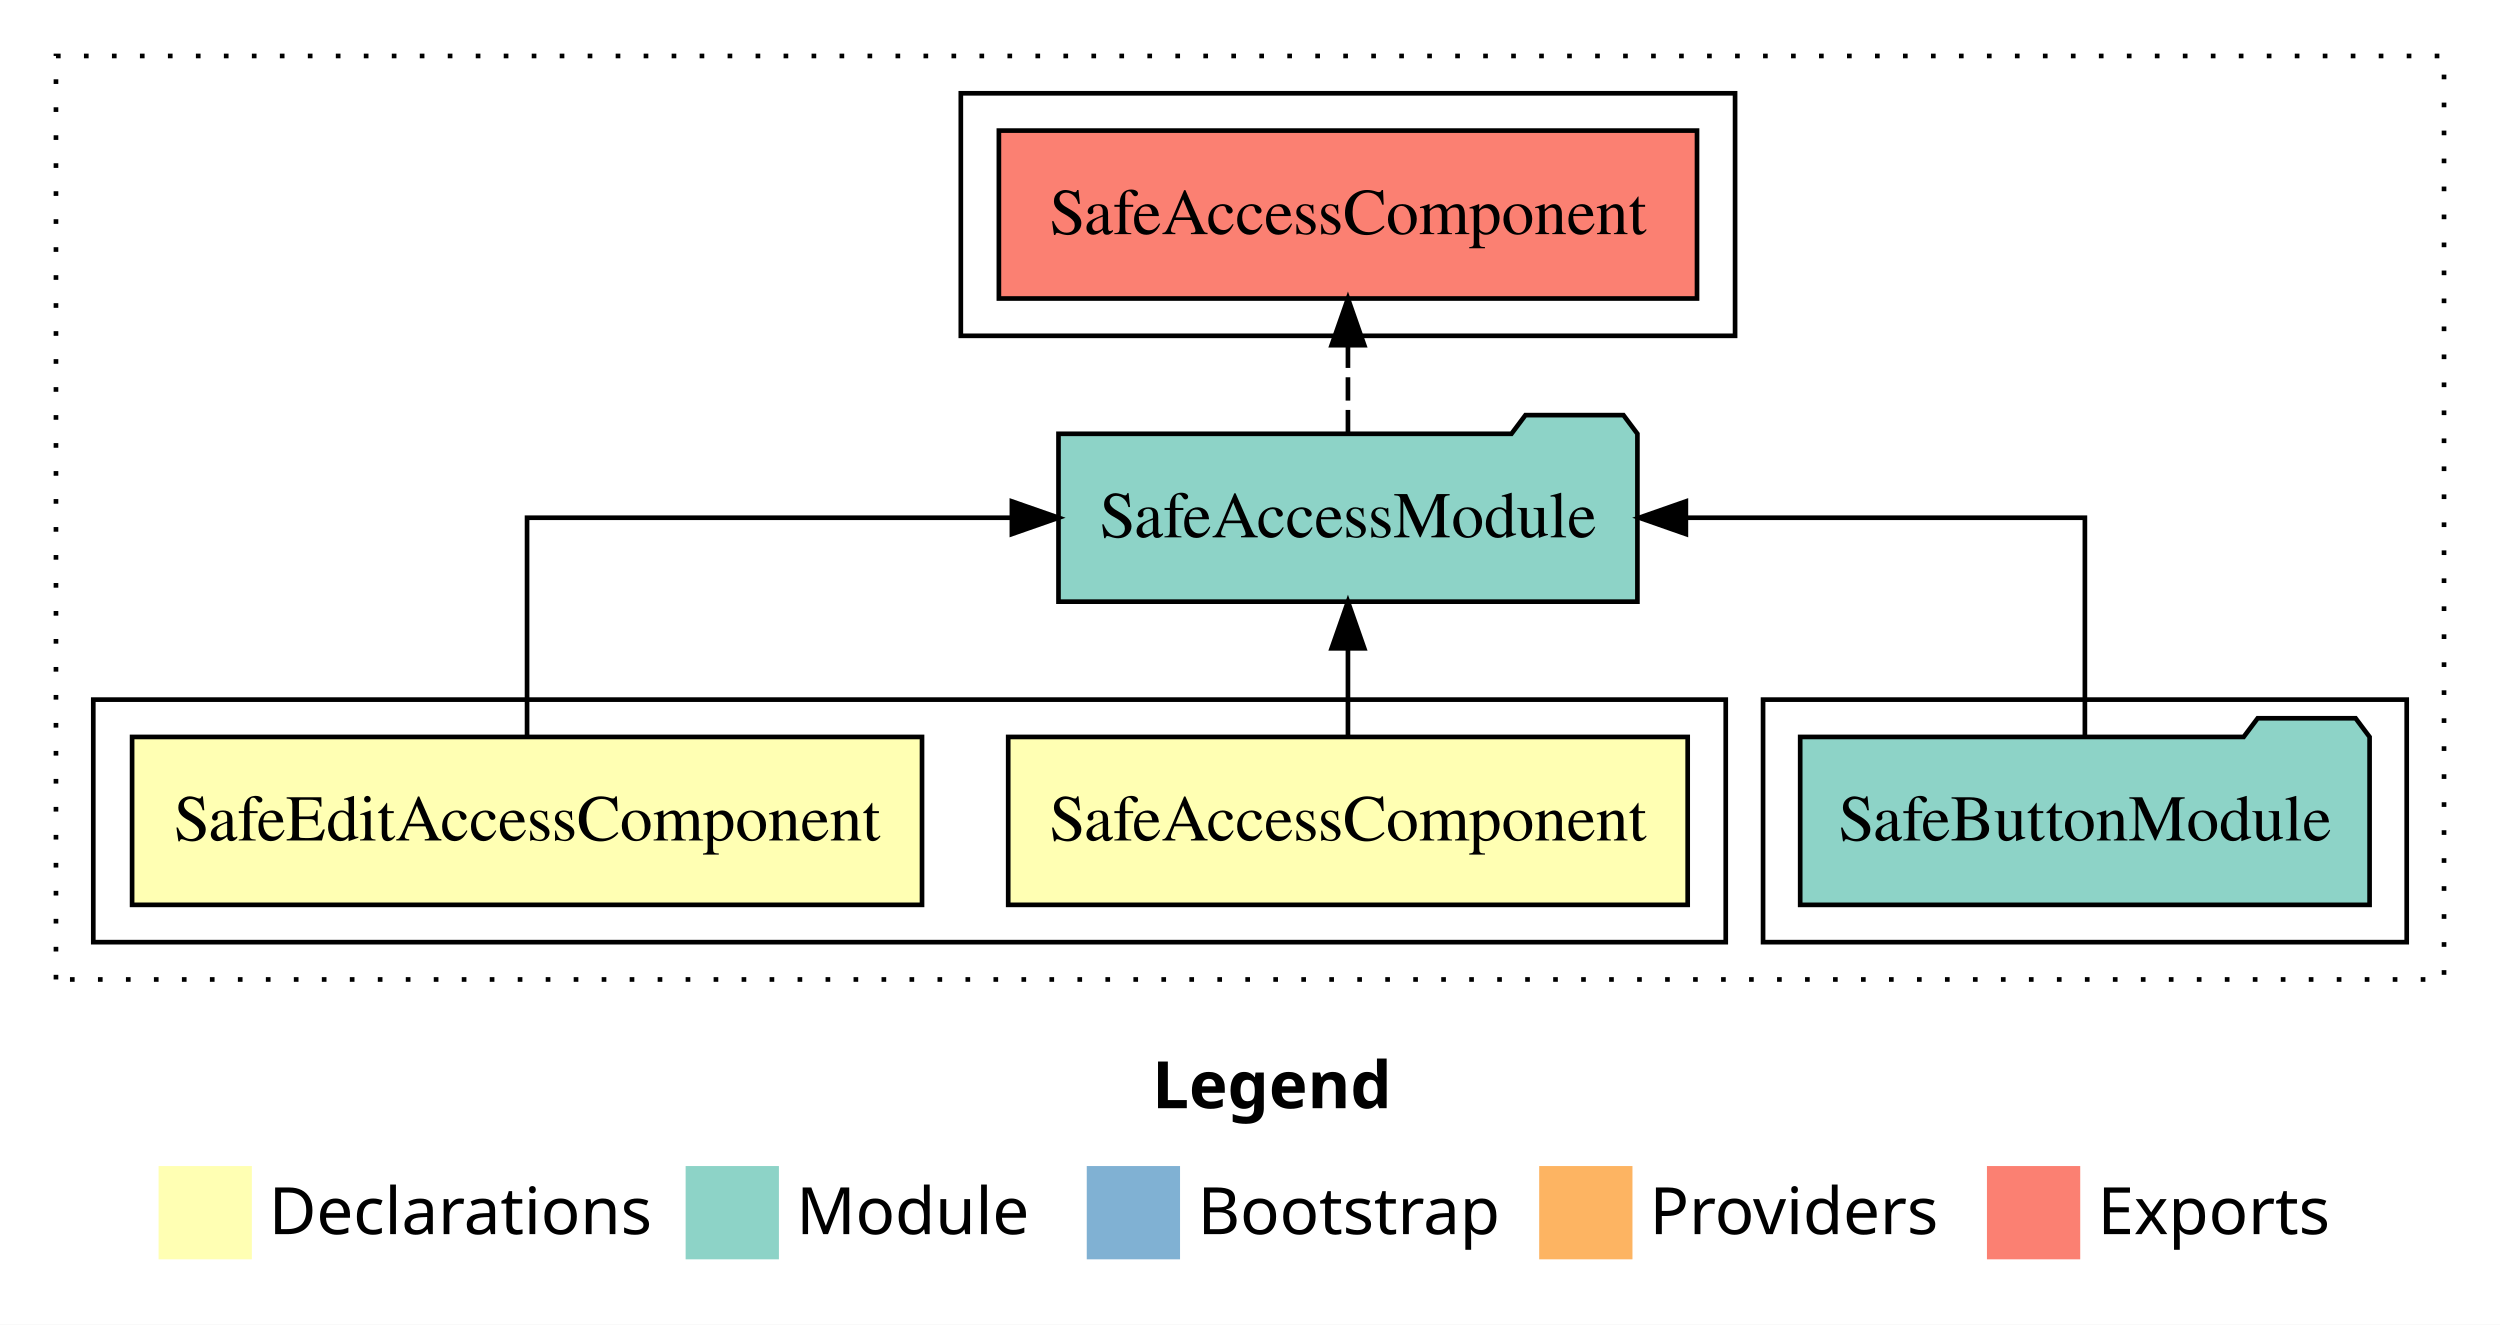
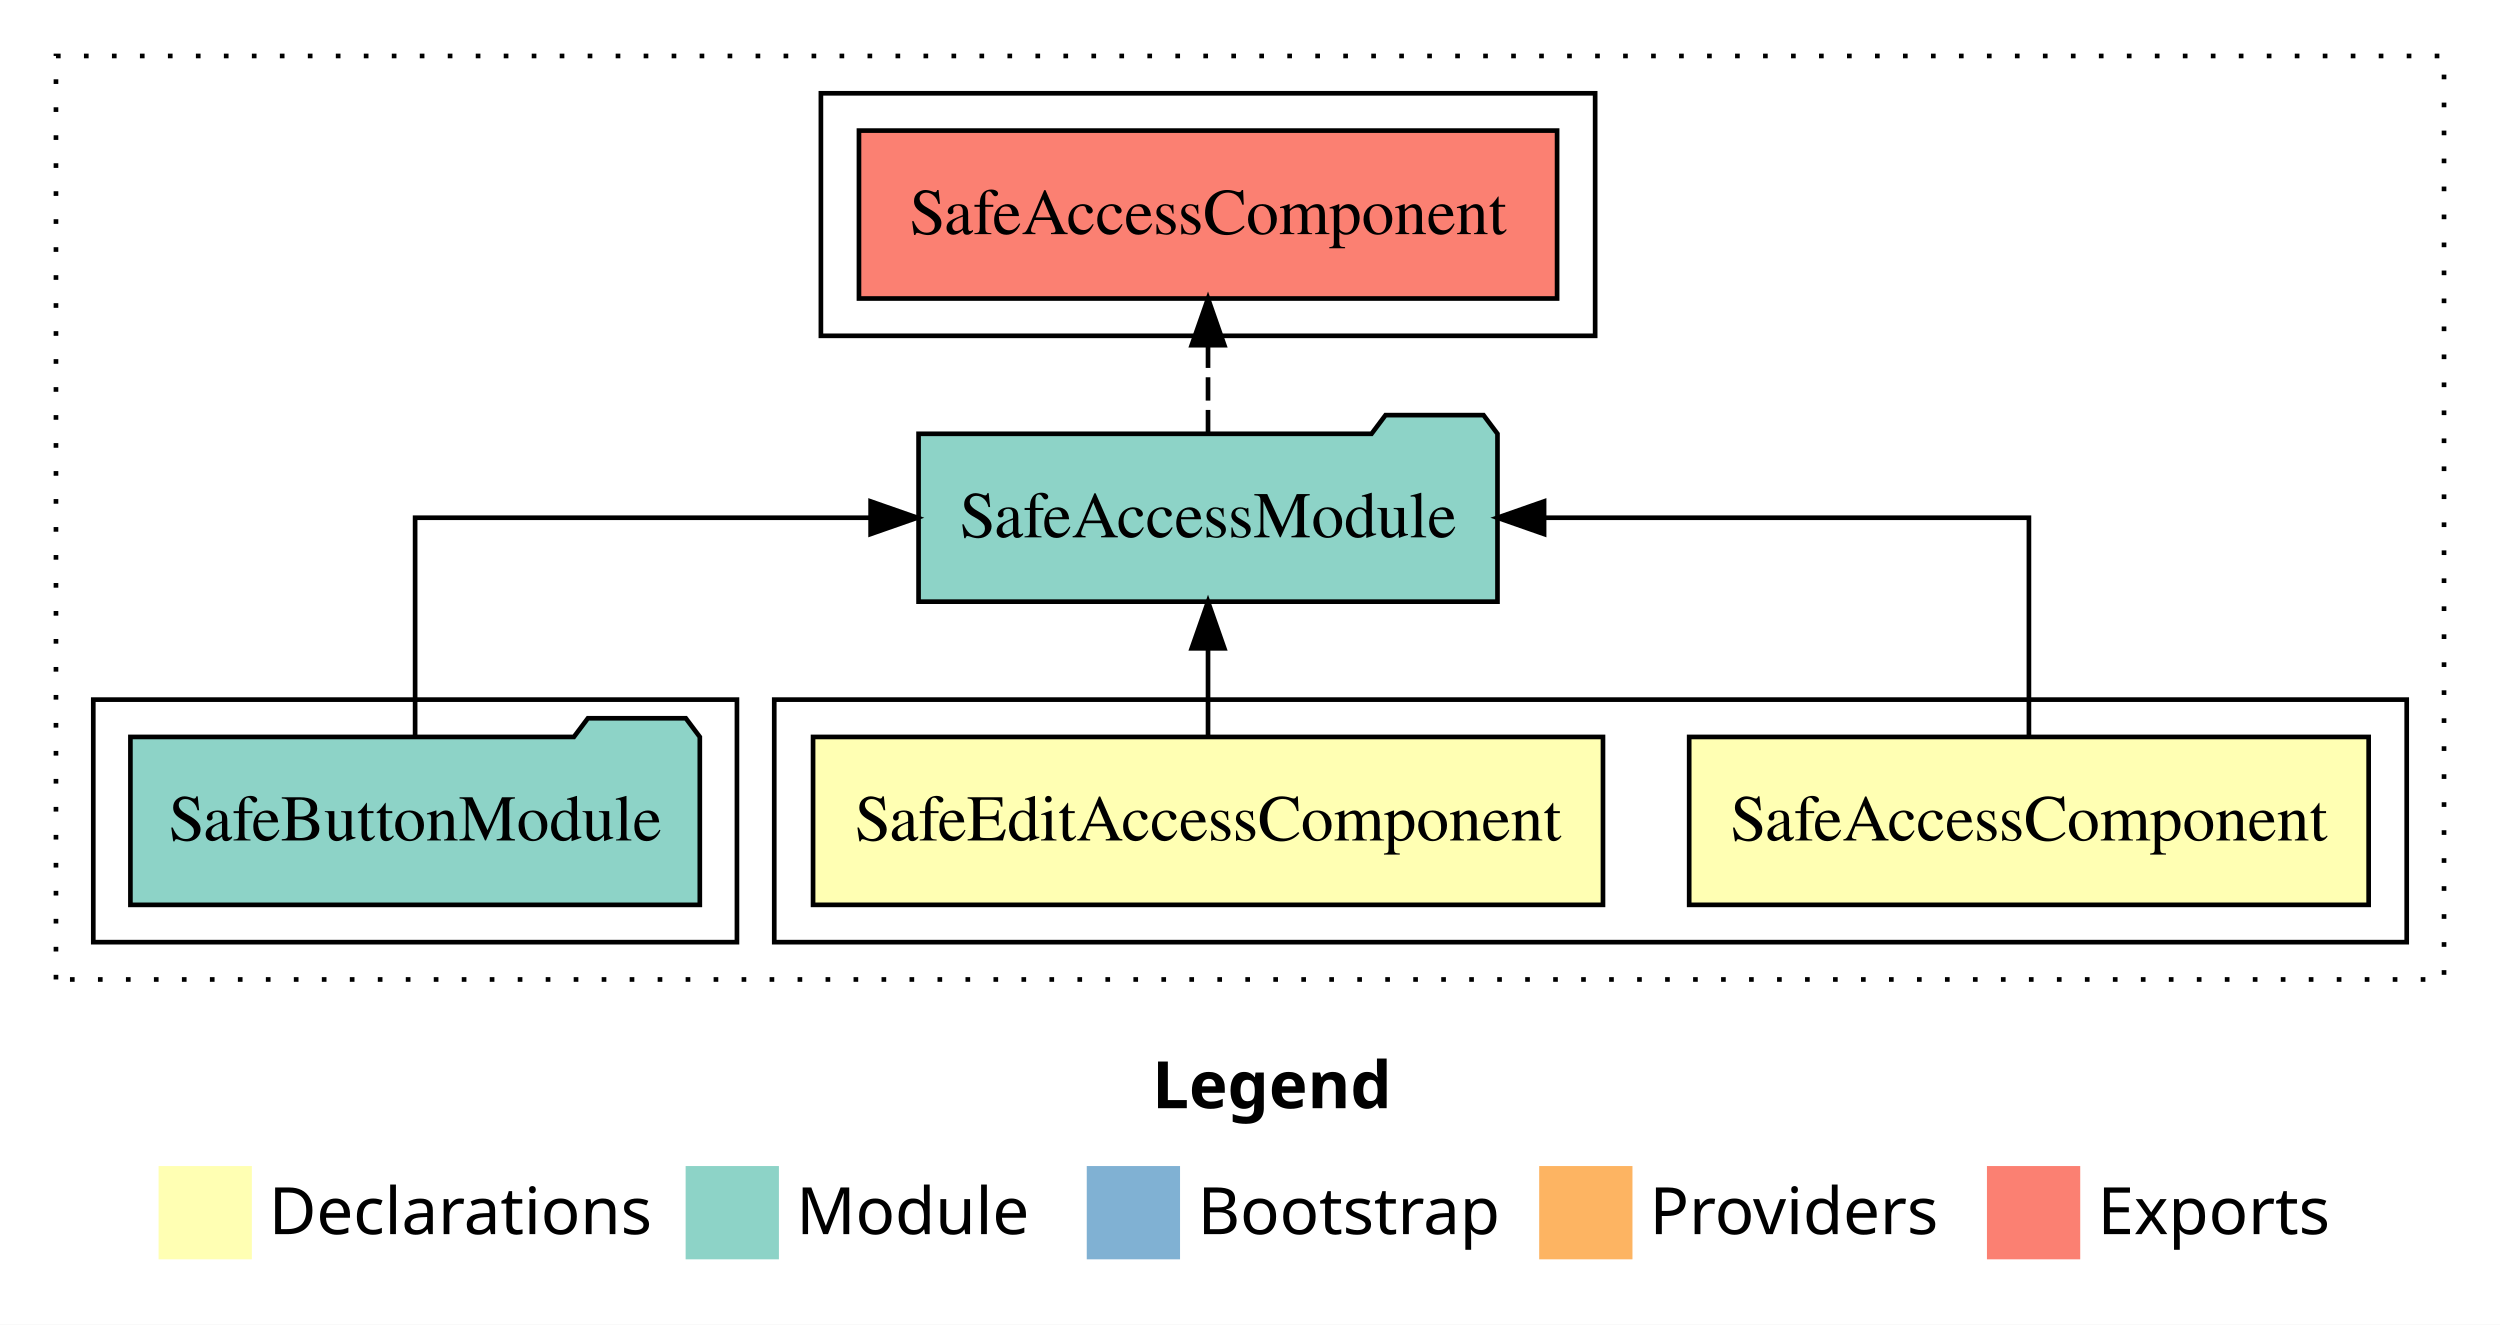
<svg xmlns="http://www.w3.org/2000/svg" width="536pt" height="284pt" viewBox="0.00 0.00 536.00 284.00">
  <g id="graph0" class="graph" transform="scale(1 1) rotate(0) translate(4 280)">
    <polygon fill="white" stroke="transparent" points="-4,4 -4,-280 532,-280 532,4 -4,4" />
    <text text-anchor="start" x="243.01" y="-42.4" font-family="sans-serif" font-weight="bold" font-size="14.00">Legend</text>
    <polygon fill="#ffffb3" stroke="transparent" points="30,-10 30,-30 50,-30 50,-10 30,-10" />
    <text text-anchor="start" x="53.63" y="-15.4" font-family="sans-serif" font-size="14.00">  Declarations</text>
    <polygon fill="#8dd3c7" stroke="transparent" points="143,-10 143,-30 163,-30 163,-10 143,-10" />
    <text text-anchor="start" x="166.73" y="-15.4" font-family="sans-serif" font-size="14.00">  Module</text>
    <polygon fill="#80b1d3" stroke="transparent" points="229,-10 229,-30 249,-30 249,-10 229,-10" />
    <text text-anchor="start" x="252.78" y="-15.4" font-family="sans-serif" font-size="14.00">  Bootstrap</text>
    <polygon fill="#fdb462" stroke="transparent" points="326,-10 326,-30 346,-30 346,-10 326,-10" />
    <text text-anchor="start" x="349.67" y="-15.4" font-family="sans-serif" font-size="14.00">  Providers</text>
    <polygon fill="#fb8072" stroke="transparent" points="422,-10 422,-30 442,-30 442,-10 422,-10" />
    <text text-anchor="start" x="445.73" y="-15.4" font-family="sans-serif" font-size="14.00">  Exports</text>
    <g id="clust1" class="cluster">
      <polygon fill="none" stroke="black" stroke-dasharray="1,5" points="8,-70 8,-268 520,-268 520,-70 8,-70" />
    </g>
-     <g id="clust5" class="cluster">
-       <polygon fill="none" stroke="black" points="374,-78 374,-130 512,-130 512,-78 374,-78" />
+     <g id="clust2" class="cluster">
+       <polygon fill="none" stroke="black" points="162,-78 162,-130 512,-130 512,-78 162,-78" />
    </g>
    <g id="clust6" class="cluster">
-       <polygon fill="none" stroke="black" points="202,-208 202,-260 368,-260 368,-208 202,-208" />
+       <polygon fill="none" stroke="black" points="172,-208 172,-260 338,-260 338,-208 172,-208" />
    </g>
-     <g id="clust2" class="cluster">
-       <polygon fill="none" stroke="black" points="16,-78 16,-130 366,-130 366,-78 16,-78" />
+     <g id="clust5" class="cluster">
+       <polygon fill="none" stroke="black" points="16,-78 16,-130 154,-130 154,-78 16,-78" />
    </g>
    <g id="node1" class="node">
-       <polygon fill="#ffffb3" stroke="black" points="357.84,-122 212.16,-122 212.16,-86 357.84,-86 357.84,-122" />
-       <text text-anchor="middle" x="285" y="-99.8" font-family="Times,serif" font-size="14.00">SafeAccessComponent</text>
+       <polygon fill="#ffffb3" stroke="black" points="503.84,-122 358.16,-122 358.16,-86 503.84,-86 503.84,-122" />
+       <text text-anchor="middle" x="431" y="-99.8" font-family="Times,serif" font-size="14.00">SafeAccessComponent</text>
    </g>
    <g id="node3" class="node">
-       <polygon fill="#8dd3c7" stroke="black" points="347.06,-187 344.06,-191 323.06,-191 320.06,-187 222.94,-187 222.94,-151 347.06,-151 347.06,-187" />
-       <text text-anchor="middle" x="285" y="-164.8" font-family="Times,serif" font-size="14.00">SafeAccessModule</text>
+       <polygon fill="#8dd3c7" stroke="black" points="317.06,-187 314.06,-191 293.06,-191 290.06,-187 192.94,-187 192.94,-151 317.06,-151 317.06,-187" />
+       <text text-anchor="middle" x="255" y="-164.8" font-family="Times,serif" font-size="14.00">SafeAccessModule</text>
    </g>
    <g id="edge1" class="edge">
-       <path fill="none" stroke="black" d="M285,-122.11C285,-122.11 285,-140.99 285,-140.99" />
-       <polygon fill="black" stroke="black" points="281.5,-140.99 285,-150.99 288.5,-140.99 281.5,-140.99" />
+       <path fill="none" stroke="black" d="M431,-122.11C431,-141.34 431,-169 431,-169 431,-169 327.05,-169 327.05,-169" />
+       <polygon fill="black" stroke="black" points="327.05,-165.5 317.05,-169 327.05,-172.5 327.05,-165.5" />
    </g>
    <g id="node2" class="node">
-       <polygon fill="#ffffb3" stroke="black" points="193.68,-122 24.32,-122 24.32,-86 193.68,-86 193.68,-122" />
-       <text text-anchor="middle" x="109" y="-99.8" font-family="Times,serif" font-size="14.00">SafeEditAccessComponent</text>
+       <polygon fill="#ffffb3" stroke="black" points="339.68,-122 170.32,-122 170.32,-86 339.68,-86 339.68,-122" />
+       <text text-anchor="middle" x="255" y="-99.8" font-family="Times,serif" font-size="14.00">SafeEditAccessComponent</text>
    </g>
    <g id="edge2" class="edge">
-       <path fill="none" stroke="black" d="M109,-122.11C109,-141.34 109,-169 109,-169 109,-169 212.95,-169 212.95,-169" />
-       <polygon fill="black" stroke="black" points="212.95,-172.5 222.95,-169 212.95,-165.5 212.95,-172.5" />
+       <path fill="none" stroke="black" d="M255,-122.11C255,-122.11 255,-140.99 255,-140.99" />
+       <polygon fill="black" stroke="black" points="251.5,-140.99 255,-150.99 258.5,-140.99 251.5,-140.99" />
    </g>
    <g id="node5" class="node">
-       <polygon fill="#fb8072" stroke="black" points="359.84,-252 210.16,-252 210.16,-216 359.84,-216 359.84,-252" />
-       <text text-anchor="middle" x="285" y="-229.8" font-family="Times,serif" font-size="14.00">SafeAccessComponent </text>
+       <polygon fill="#fb8072" stroke="black" points="329.84,-252 180.16,-252 180.16,-216 329.84,-216 329.84,-252" />
+       <text text-anchor="middle" x="255" y="-229.8" font-family="Times,serif" font-size="14.00">SafeAccessComponent </text>
    </g>
    <g id="edge4" class="edge">
-       <path fill="none" stroke="black" stroke-dasharray="5,2" d="M285,-187.11C285,-187.11 285,-205.99 285,-205.99" />
-       <polygon fill="black" stroke="black" points="281.5,-205.99 285,-215.99 288.5,-205.99 281.5,-205.99" />
+       <path fill="none" stroke="black" stroke-dasharray="5,2" d="M255,-187.11C255,-187.11 255,-205.99 255,-205.99" />
+       <polygon fill="black" stroke="black" points="251.5,-205.99 255,-215.99 258.5,-205.99 251.5,-205.99" />
    </g>
    <g id="node4" class="node">
-       <polygon fill="#8dd3c7" stroke="black" points="504.04,-122 501.04,-126 480.04,-126 477.04,-122 381.96,-122 381.96,-86 504.04,-86 504.04,-122" />
-       <text text-anchor="middle" x="443" y="-99.8" font-family="Times,serif" font-size="14.00">SafeButtonModule</text>
+       <polygon fill="#8dd3c7" stroke="black" points="146.04,-122 143.04,-126 122.04,-126 119.04,-122 23.96,-122 23.96,-86 146.04,-86 146.04,-122" />
+       <text text-anchor="middle" x="85" y="-99.8" font-family="Times,serif" font-size="14.00">SafeButtonModule</text>
    </g>
    <g id="edge3" class="edge">
-       <path fill="none" stroke="black" d="M443,-122.11C443,-141.34 443,-169 443,-169 443,-169 357.45,-169 357.45,-169" />
-       <polygon fill="black" stroke="black" points="357.45,-165.5 347.45,-169 357.45,-172.5 357.45,-165.5" />
+       <path fill="none" stroke="black" d="M85,-122.11C85,-141.34 85,-169 85,-169 85,-169 182.66,-169 182.66,-169" />
+       <polygon fill="black" stroke="black" points="182.66,-172.5 192.66,-169 182.66,-165.5 182.66,-172.5" />
    </g>
  </g>
</svg>
